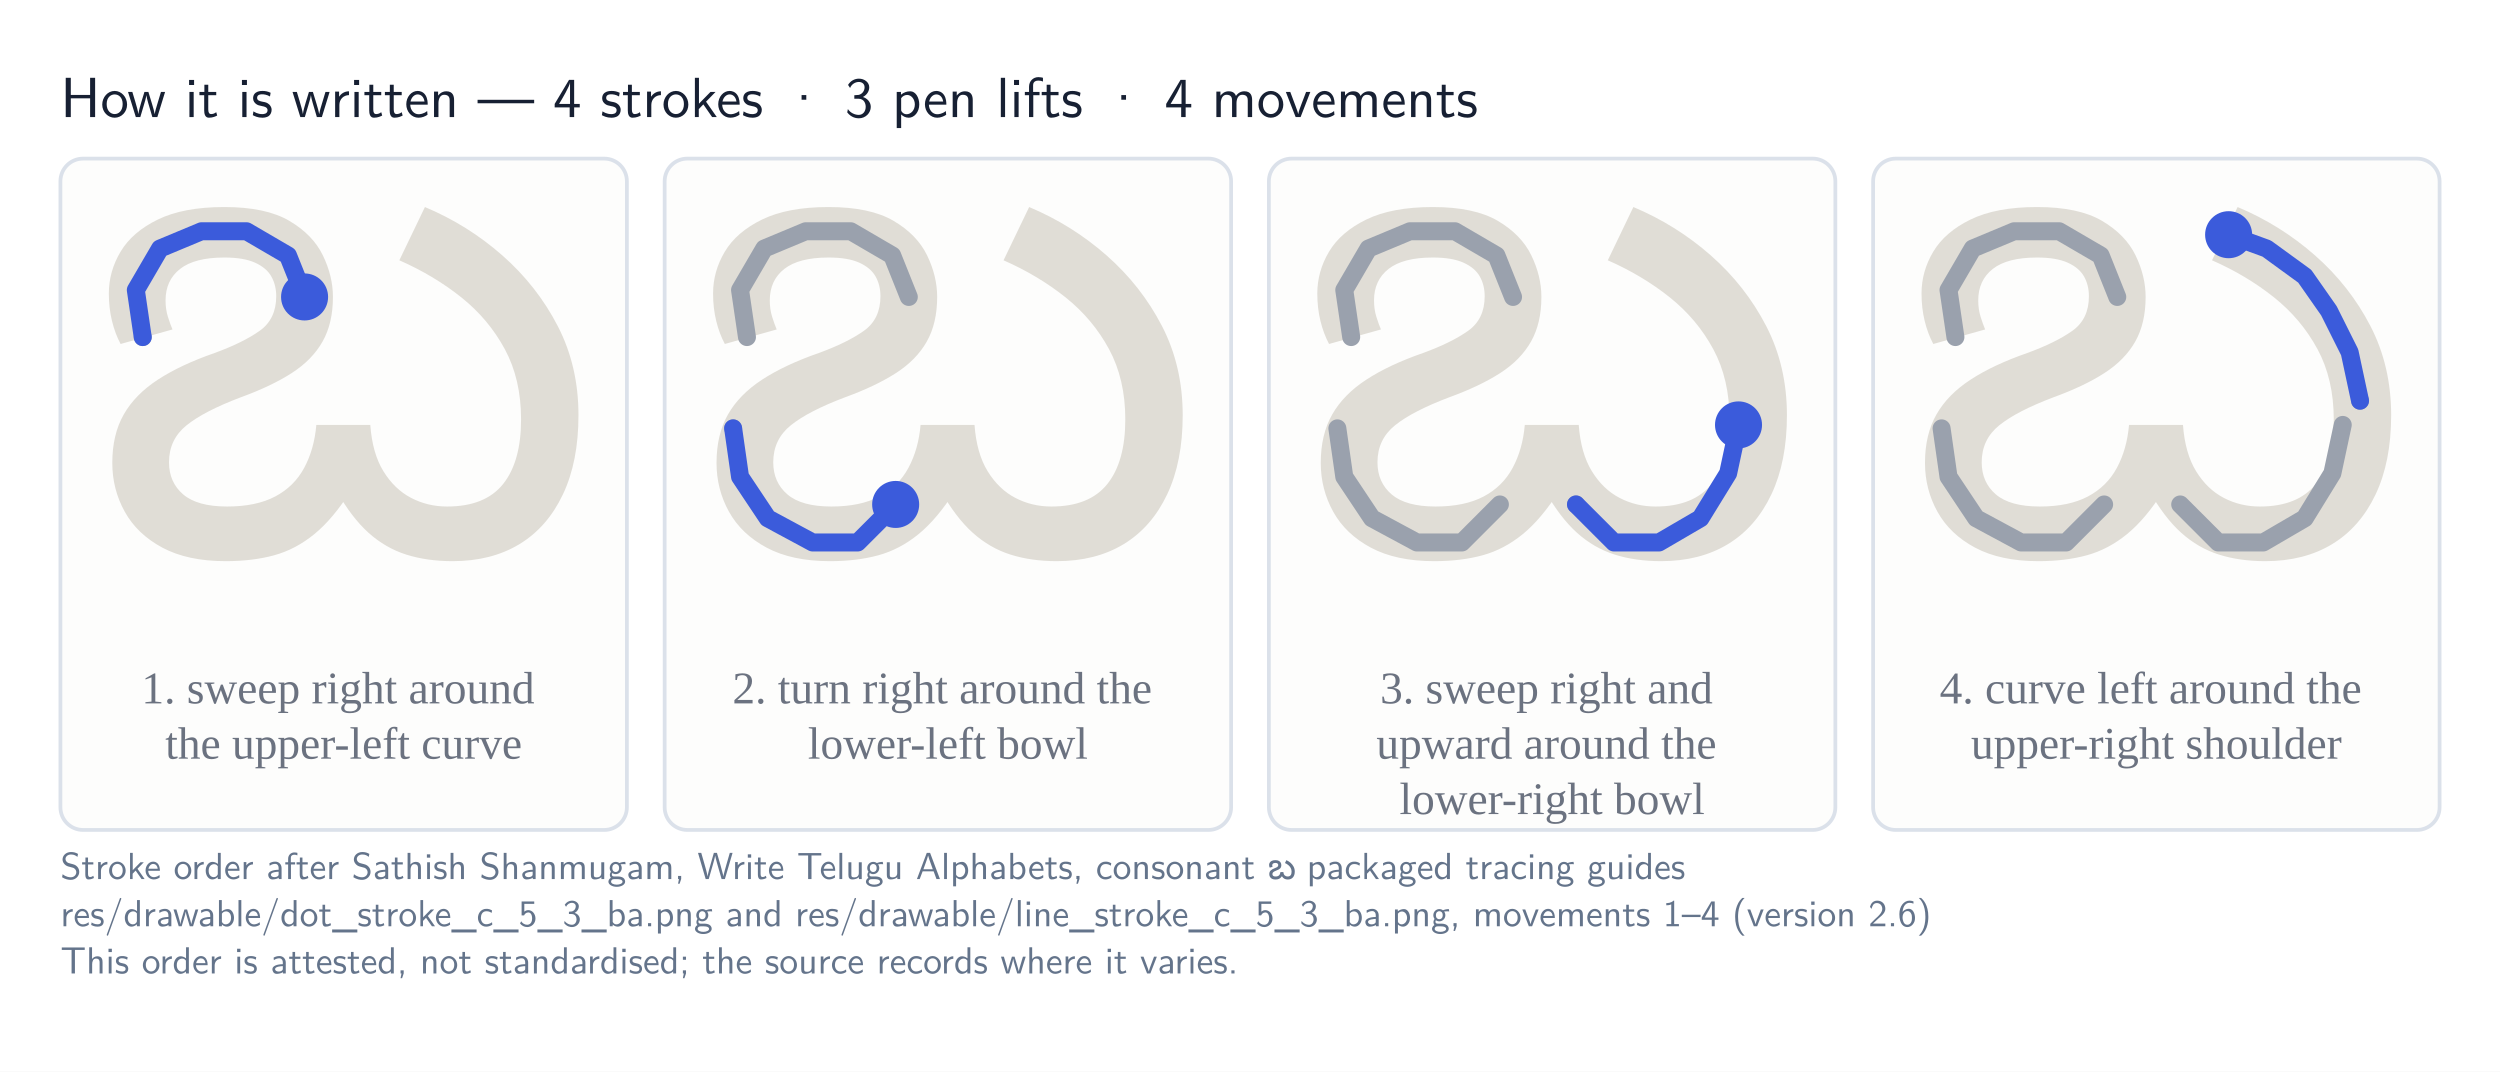
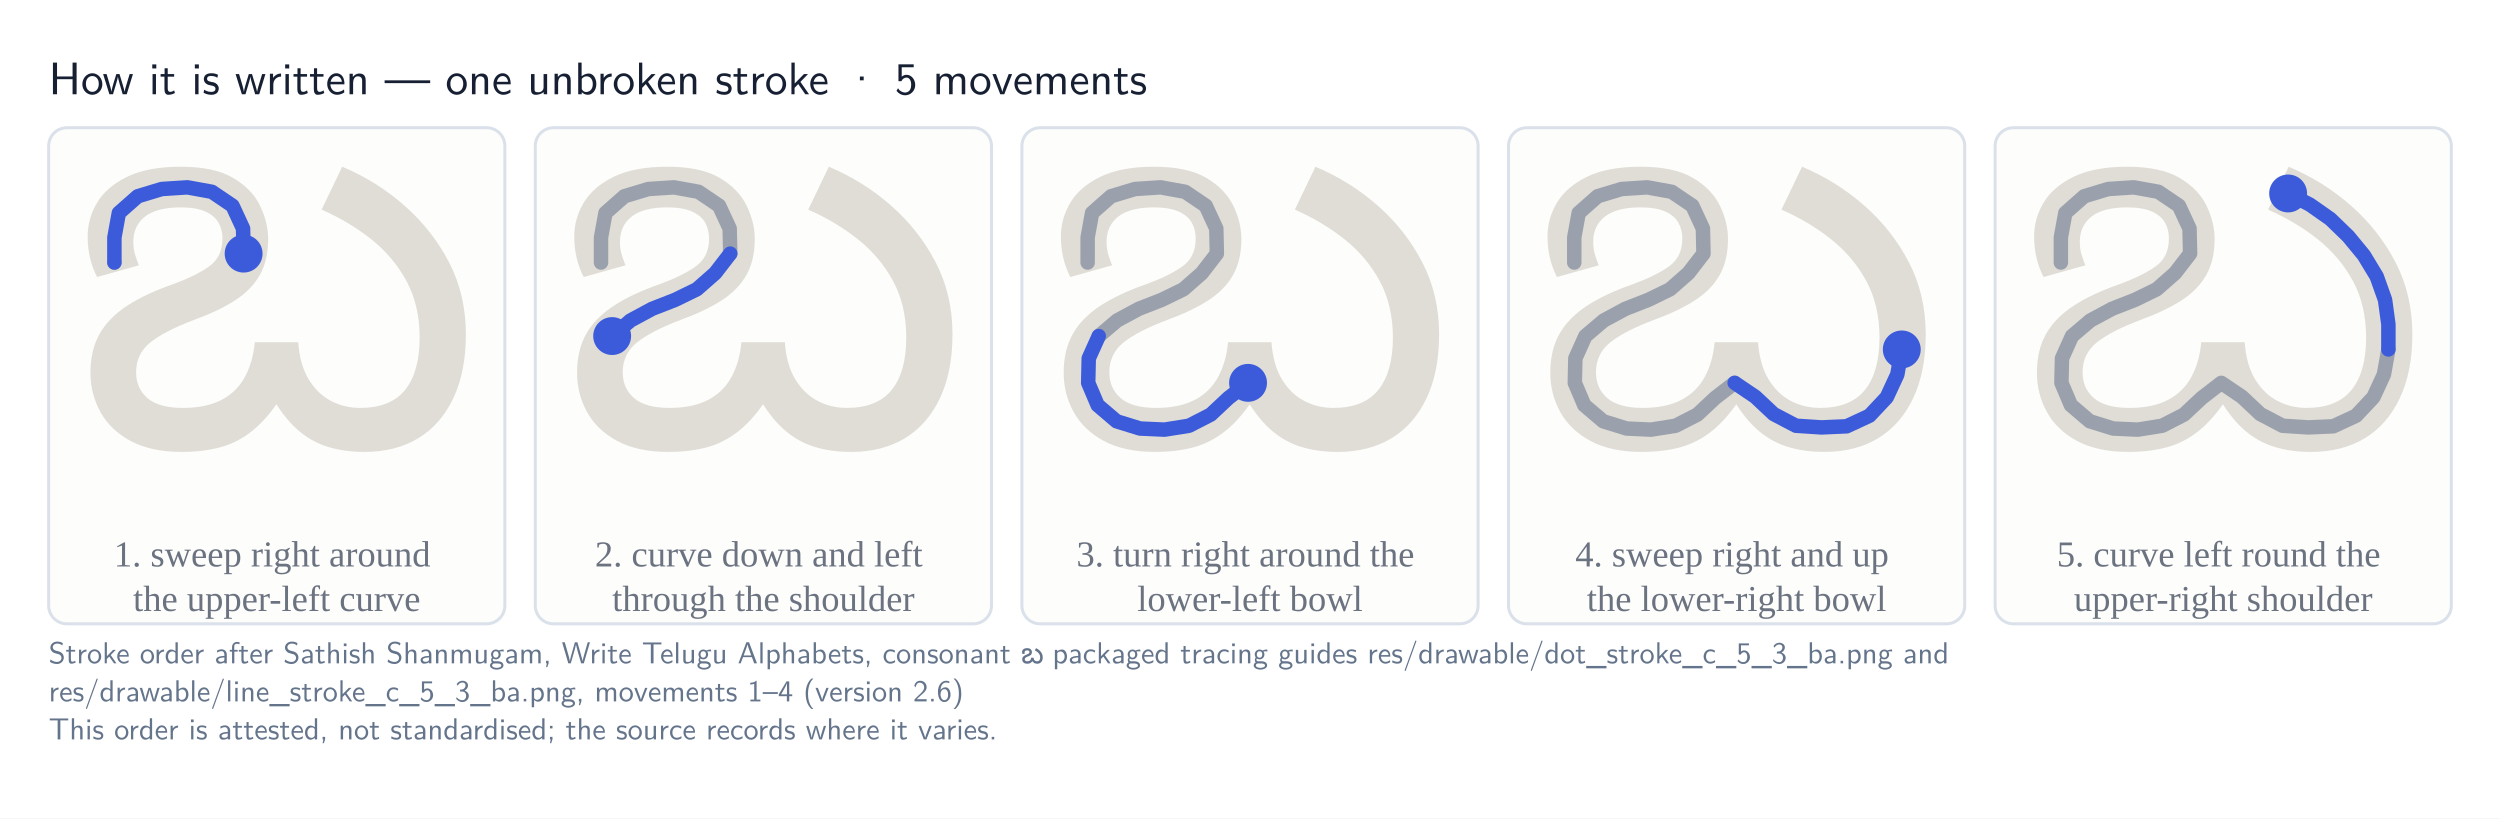
- <svg xmlns="http://www.w3.org/2000/svg" width="662" height="283.77" viewBox="0 0 662 283.77" role="img" aria-label="How to write బ: 4 strokes · 3 pen lifts · 4 movements">
-   <rect x="0" y="0" width="662" height="283.77" fill="#ffffff" />
-   <text x="16" y="31" font-family="Latin Modern Sans, sans-serif" font-size="15" fill="#172033">How it is written — 4 strokes · 3 pen lifts · 4 movements</text>
-   <rect x="16" y="42" width="150" height="177.77" rx="6" fill="#fdfdfc" stroke="#dbe1ea" stroke-width="1" />
-   <svg x="16" y="42" width="150" height="177.77" viewBox="-34 -570 819 970.6" preserveAspectRatio="xMidYMid meet" overflow="hidden">
+ <svg xmlns="http://www.w3.org/2000/svg" width="822" height="269.11" viewBox="0 0 822 269.11" role="img" aria-label="How to write బ: one unbroken stroke · 5 movements">
+   <rect x="0" y="0" width="822" height="269.11" fill="#ffffff" />
+   <text x="16" y="31" font-family="Latin Modern Sans, sans-serif" font-size="15" fill="#172033">How it is written — one unbroken stroke · 5 movements</text>
+   <rect x="16" y="42" width="150" height="163.11" rx="6" fill="#fdfdfc" stroke="#dbe1ea" stroke-width="1" />
+   <svg x="16" y="42" width="150" height="163.11" viewBox="-34 -570 819 890.6" preserveAspectRatio="xMidYMid meet" overflow="hidden">
    <g transform="scale(1,-1)">
      <path class="ductus__glyph" d="M533 -12Q496 -12 466 -2.5Q436 7 411.5 29Q387 51 365 90L386 90Q360 49 333 27Q306 5 275 -3.5Q244 -12 205 -12Q150 -12 113.5 7.5Q77 27 59 59.5Q41 92 41 130Q41 171 57.5 200Q74 229 107 250.5Q140 272 189 289Q230 304 254 321Q278 338 278 371Q278 387 271 399.5Q264 412 247.5 419.5Q231 427 203 427Q160 427 139 410.5Q118 394 118 365Q118 352 121.5 341Q125 330 128 323L53 302Q45 317 40.5 335.5Q36 354 36 375Q36 407 53 435.5Q70 464 107 482Q144 500 203 500Q263 500 297 480Q331 460 345.5 430Q360 400 360 370Q360 332 345 305.5Q330 279 300.5 260Q271 241 227 225Q174 205 148.5 184.5Q123 164 123 131Q123 102 143.5 84.5Q164 67 207 67Q249 67 276.5 81.5Q304 96 318.5 123Q333 150 336 185L414 185Q417 144 433 118Q449 92 473 79.5Q497 67 525 67Q580 67 606 99.5Q632 132 632 193Q632 251 608.5 294.5Q585 338 545.5 369.5Q506 401 456 423L493 500Q555 474 605 430Q655 386 685 328Q715 270 715 199Q715 132 692.5 84.5Q670 37 629.5 12.5Q589 -12 533 -12Z" fill="#e0ddd6" fill-rule="nonzero" />
-       <path class="ductus__done" d="M85 312 L85 312" fill="none" stroke="#9aa1ad" stroke-width="26" stroke-linecap="round" stroke-linejoin="round" />
-       <path class="ductus__pen" d="M85 312 L75 380 L110 440 L170 465 L235 465 L295 430 L319 370" fill="none" stroke="#3b5bdb" stroke-width="26" stroke-linecap="round" stroke-linejoin="round" />
-       <circle class="ductus__tip" cx="319" cy="370" r="34" fill="#3b5bdb" />
+       <path class="ductus__done" d="M84 328 L84 328" fill="none" stroke="#9aa1ad" stroke-width="26" stroke-linecap="round" stroke-linejoin="round" />
+       <path class="ductus__pen" d="M84 328 L84 373 L92 417 L126 447 L169 460 L215 463 L259 455 L296 430 L315 389 L316 344" fill="none" stroke="#3b5bdb" stroke-width="26" stroke-linecap="round" stroke-linejoin="round" />
+       <circle class="ductus__tip" cx="316" cy="344" r="34" fill="#3b5bdb" />
    </g>
    <text class="ductus__caption" x="375.5" y="217.6" text-anchor="middle" font-size="65.6" fill="#6b7280">
      <tspan x="375.5" y="217.6">1. sweep right around</tspan>
      <tspan x="375.5" y="297.6">the upper-left curve</tspan>
    </text>
  </svg>
-   <rect x="176" y="42" width="150" height="177.77" rx="6" fill="#fdfdfc" stroke="#dbe1ea" stroke-width="1" />
-   <svg x="176" y="42" width="150" height="177.77" viewBox="-34 -570 819 970.6" preserveAspectRatio="xMidYMid meet" overflow="hidden">
+   <rect x="176" y="42" width="150" height="163.11" rx="6" fill="#fdfdfc" stroke="#dbe1ea" stroke-width="1" />
+   <svg x="176" y="42" width="150" height="163.11" viewBox="-34 -570 819 890.6" preserveAspectRatio="xMidYMid meet" overflow="hidden">
    <g transform="scale(1,-1)">
      <path class="ductus__glyph" d="M533 -12Q496 -12 466 -2.5Q436 7 411.5 29Q387 51 365 90L386 90Q360 49 333 27Q306 5 275 -3.5Q244 -12 205 -12Q150 -12 113.5 7.5Q77 27 59 59.5Q41 92 41 130Q41 171 57.5 200Q74 229 107 250.5Q140 272 189 289Q230 304 254 321Q278 338 278 371Q278 387 271 399.5Q264 412 247.5 419.5Q231 427 203 427Q160 427 139 410.5Q118 394 118 365Q118 352 121.5 341Q125 330 128 323L53 302Q45 317 40.5 335.5Q36 354 36 375Q36 407 53 435.5Q70 464 107 482Q144 500 203 500Q263 500 297 480Q331 460 345.5 430Q360 400 360 370Q360 332 345 305.5Q330 279 300.5 260Q271 241 227 225Q174 205 148.5 184.5Q123 164 123 131Q123 102 143.5 84.5Q164 67 207 67Q249 67 276.5 81.5Q304 96 318.5 123Q333 150 336 185L414 185Q417 144 433 118Q449 92 473 79.5Q497 67 525 67Q580 67 606 99.5Q632 132 632 193Q632 251 608.5 294.5Q585 338 545.5 369.5Q506 401 456 423L493 500Q555 474 605 430Q655 386 685 328Q715 270 715 199Q715 132 692.5 84.5Q670 37 629.5 12.5Q589 -12 533 -12Z" fill="#e0ddd6" fill-rule="nonzero" />
-       <path class="ductus__done" d="M85 312 L75 380 L110 440 L170 465 L235 465 L295 430 L319 370" fill="none" stroke="#9aa1ad" stroke-width="26" stroke-linecap="round" stroke-linejoin="round" />
-       <path class="ductus__done" d="M65 180 L65 180" fill="none" stroke="#9aa1ad" stroke-width="26" stroke-linecap="round" stroke-linejoin="round" />
-       <path class="ductus__pen" d="M65 180 L75 110 L115 50 L180 15 L245 15 L300 70" fill="none" stroke="#3b5bdb" stroke-width="26" stroke-linecap="round" stroke-linejoin="round" />
-       <circle class="ductus__tip" cx="300" cy="70" r="34" fill="#3b5bdb" />
+       <path class="ductus__done" d="M84 328 L84 373 L92 417 L126 447 L169 460 L215 463 L259 455 L296 430 L315 389 L316 344 L316 344" fill="none" stroke="#9aa1ad" stroke-width="26" stroke-linecap="round" stroke-linejoin="round" />
+       <path class="ductus__pen" d="M316 344 L289 309 L256 280 L217 261 L176 245 L137 224 L104 196" fill="none" stroke="#3b5bdb" stroke-width="26" stroke-linecap="round" stroke-linejoin="round" />
+       <circle class="ductus__tip" cx="104" cy="196" r="34" fill="#3b5bdb" />
    </g>
    <text class="ductus__caption" x="375.5" y="217.6" text-anchor="middle" font-size="65.6" fill="#6b7280">
-       <tspan x="375.5" y="217.6">2. turn right around the</tspan>
+       <tspan x="375.5" y="217.6">2. curve down and left</tspan>
+       <tspan x="375.5" y="297.6">through the shoulder</tspan>
+     </text>
+   </svg>
+   <rect x="336" y="42" width="150" height="163.11" rx="6" fill="#fdfdfc" stroke="#dbe1ea" stroke-width="1" />
+   <svg x="336" y="42" width="150" height="163.11" viewBox="-34 -570 819 890.6" preserveAspectRatio="xMidYMid meet" overflow="hidden">
+     <g transform="scale(1,-1)">
+       <path class="ductus__glyph" d="M533 -12Q496 -12 466 -2.5Q436 7 411.5 29Q387 51 365 90L386 90Q360 49 333 27Q306 5 275 -3.5Q244 -12 205 -12Q150 -12 113.5 7.5Q77 27 59 59.5Q41 92 41 130Q41 171 57.5 200Q74 229 107 250.5Q140 272 189 289Q230 304 254 321Q278 338 278 371Q278 387 271 399.5Q264 412 247.5 419.5Q231 427 203 427Q160 427 139 410.5Q118 394 118 365Q118 352 121.5 341Q125 330 128 323L53 302Q45 317 40.5 335.5Q36 354 36 375Q36 407 53 435.5Q70 464 107 482Q144 500 203 500Q263 500 297 480Q331 460 345.5 430Q360 400 360 370Q360 332 345 305.5Q330 279 300.5 260Q271 241 227 225Q174 205 148.5 184.5Q123 164 123 131Q123 102 143.5 84.5Q164 67 207 67Q249 67 276.5 81.5Q304 96 318.5 123Q333 150 336 185L414 185Q417 144 433 118Q449 92 473 79.5Q497 67 525 67Q580 67 606 99.5Q632 132 632 193Q632 251 608.5 294.5Q585 338 545.5 369.5Q506 401 456 423L493 500Q555 474 605 430Q655 386 685 328Q715 270 715 199Q715 132 692.5 84.5Q670 37 629.5 12.5Q589 -12 533 -12Z" fill="#e0ddd6" fill-rule="nonzero" />
+       <path class="ductus__done" d="M84 328 L84 373 L92 417 L126 447 L169 460 L215 463 L259 455 L296 430 L315 389 L316 344 L289 309 L256 280 L217 261 L176 245 L137 224 L104 196 L104 196" fill="none" stroke="#9aa1ad" stroke-width="26" stroke-linecap="round" stroke-linejoin="round" />
+       <path class="ductus__pen" d="M104 196 L86 156 L85 112 L102 72 L136 43 L178 30 L222 28 L266 35 L305 55 L337 85 L372 112" fill="none" stroke="#3b5bdb" stroke-width="26" stroke-linecap="round" stroke-linejoin="round" />
+       <circle class="ductus__tip" cx="372" cy="112" r="34" fill="#3b5bdb" />
+     </g>
+     <text class="ductus__caption" x="375.5" y="217.6" text-anchor="middle" font-size="65.6" fill="#6b7280">
+       <tspan x="375.5" y="217.6">3. turn right around the</tspan>
      <tspan x="375.5" y="297.6">lower-left bowl</tspan>
    </text>
  </svg>
-   <rect x="336" y="42" width="150" height="177.77" rx="6" fill="#fdfdfc" stroke="#dbe1ea" stroke-width="1" />
-   <svg x="336" y="42" width="150" height="177.77" viewBox="-34 -570 819 970.6" preserveAspectRatio="xMidYMid meet" overflow="hidden">
+   <rect x="496" y="42" width="150" height="163.11" rx="6" fill="#fdfdfc" stroke="#dbe1ea" stroke-width="1" />
+   <svg x="496" y="42" width="150" height="163.11" viewBox="-34 -570 819 890.6" preserveAspectRatio="xMidYMid meet" overflow="hidden">
    <g transform="scale(1,-1)">
      <path class="ductus__glyph" d="M533 -12Q496 -12 466 -2.5Q436 7 411.5 29Q387 51 365 90L386 90Q360 49 333 27Q306 5 275 -3.5Q244 -12 205 -12Q150 -12 113.5 7.5Q77 27 59 59.5Q41 92 41 130Q41 171 57.5 200Q74 229 107 250.5Q140 272 189 289Q230 304 254 321Q278 338 278 371Q278 387 271 399.5Q264 412 247.5 419.5Q231 427 203 427Q160 427 139 410.5Q118 394 118 365Q118 352 121.5 341Q125 330 128 323L53 302Q45 317 40.5 335.5Q36 354 36 375Q36 407 53 435.5Q70 464 107 482Q144 500 203 500Q263 500 297 480Q331 460 345.5 430Q360 400 360 370Q360 332 345 305.5Q330 279 300.5 260Q271 241 227 225Q174 205 148.5 184.5Q123 164 123 131Q123 102 143.5 84.5Q164 67 207 67Q249 67 276.5 81.5Q304 96 318.5 123Q333 150 336 185L414 185Q417 144 433 118Q449 92 473 79.5Q497 67 525 67Q580 67 606 99.5Q632 132 632 193Q632 251 608.5 294.5Q585 338 545.5 369.5Q506 401 456 423L493 500Q555 474 605 430Q655 386 685 328Q715 270 715 199Q715 132 692.5 84.5Q670 37 629.5 12.5Q589 -12 533 -12Z" fill="#e0ddd6" fill-rule="nonzero" />
-       <path class="ductus__done" d="M85 312 L75 380 L110 440 L170 465 L235 465 L295 430 L319 370" fill="none" stroke="#9aa1ad" stroke-width="26" stroke-linecap="round" stroke-linejoin="round" />
-       <path class="ductus__done" d="M65 180 L75 110 L115 50 L180 15 L245 15 L300 70" fill="none" stroke="#9aa1ad" stroke-width="26" stroke-linecap="round" stroke-linejoin="round" />
-       <path class="ductus__done" d="M410 70 L410 70" fill="none" stroke="#9aa1ad" stroke-width="26" stroke-linecap="round" stroke-linejoin="round" />
-       <path class="ductus__pen" d="M410 70 L465 15 L530 15 L590 50 L630 115 L645 185" fill="none" stroke="#3b5bdb" stroke-width="26" stroke-linecap="round" stroke-linejoin="round" />
-       <circle class="ductus__tip" cx="645" cy="185" r="34" fill="#3b5bdb" />
+       <path class="ductus__done" d="M84 328 L84 373 L92 417 L126 447 L169 460 L215 463 L259 455 L296 430 L315 389 L316 344 L289 309 L256 280 L217 261 L176 245 L137 224 L104 196 L86 156 L85 112 L102 72 L136 43 L178 30 L222 28 L266 35 L305 55 L337 85 L372 112 L372 112" fill="none" stroke="#9aa1ad" stroke-width="26" stroke-linecap="round" stroke-linejoin="round" />
+       <path class="ductus__pen" d="M372 112 L409 87 L442 56 L482 35 L528 32 L573 34 L614 53 L645 86 L664 127 L672 172" fill="none" stroke="#3b5bdb" stroke-width="26" stroke-linecap="round" stroke-linejoin="round" />
+       <circle class="ductus__tip" cx="672" cy="172" r="34" fill="#3b5bdb" />
    </g>
    <text class="ductus__caption" x="375.5" y="217.6" text-anchor="middle" font-size="65.6" fill="#6b7280">
-       <tspan x="375.5" y="217.6">3. sweep right and</tspan>
-       <tspan x="375.5" y="297.6">upward around the</tspan>
-       <tspan x="375.5" y="377.7">lower-right bowl</tspan>
+       <tspan x="375.5" y="217.6">4. sweep right and up</tspan>
+       <tspan x="375.5" y="297.6">the lower-right bowl</tspan>
    </text>
  </svg>
-   <rect x="496" y="42" width="150" height="177.77" rx="6" fill="#fdfdfc" stroke="#dbe1ea" stroke-width="1" />
-   <svg x="496" y="42" width="150" height="177.77" viewBox="-34 -570 819 970.6" preserveAspectRatio="xMidYMid meet" overflow="hidden">
+   <rect x="656" y="42" width="150" height="163.11" rx="6" fill="#fdfdfc" stroke="#dbe1ea" stroke-width="1" />
+   <svg x="656" y="42" width="150" height="163.11" viewBox="-34 -570 819 890.6" preserveAspectRatio="xMidYMid meet" overflow="hidden">
    <g transform="scale(1,-1)">
      <path class="ductus__glyph" d="M533 -12Q496 -12 466 -2.5Q436 7 411.5 29Q387 51 365 90L386 90Q360 49 333 27Q306 5 275 -3.5Q244 -12 205 -12Q150 -12 113.5 7.5Q77 27 59 59.5Q41 92 41 130Q41 171 57.5 200Q74 229 107 250.5Q140 272 189 289Q230 304 254 321Q278 338 278 371Q278 387 271 399.5Q264 412 247.5 419.5Q231 427 203 427Q160 427 139 410.5Q118 394 118 365Q118 352 121.5 341Q125 330 128 323L53 302Q45 317 40.5 335.5Q36 354 36 375Q36 407 53 435.5Q70 464 107 482Q144 500 203 500Q263 500 297 480Q331 460 345.5 430Q360 400 360 370Q360 332 345 305.5Q330 279 300.5 260Q271 241 227 225Q174 205 148.5 184.5Q123 164 123 131Q123 102 143.5 84.5Q164 67 207 67Q249 67 276.5 81.5Q304 96 318.5 123Q333 150 336 185L414 185Q417 144 433 118Q449 92 473 79.5Q497 67 525 67Q580 67 606 99.5Q632 132 632 193Q632 251 608.5 294.5Q585 338 545.5 369.5Q506 401 456 423L493 500Q555 474 605 430Q655 386 685 328Q715 270 715 199Q715 132 692.5 84.5Q670 37 629.5 12.5Q589 -12 533 -12Z" fill="#e0ddd6" fill-rule="nonzero" />
-       <path class="ductus__done" d="M85 312 L75 380 L110 440 L170 465 L235 465 L295 430 L319 370" fill="none" stroke="#9aa1ad" stroke-width="26" stroke-linecap="round" stroke-linejoin="round" />
-       <path class="ductus__done" d="M65 180 L75 110 L115 50 L180 15 L245 15 L300 70" fill="none" stroke="#9aa1ad" stroke-width="26" stroke-linecap="round" stroke-linejoin="round" />
-       <path class="ductus__done" d="M410 70 L465 15 L530 15 L590 50 L630 115 L645 185" fill="none" stroke="#9aa1ad" stroke-width="26" stroke-linecap="round" stroke-linejoin="round" />
-       <path class="ductus__done" d="M670 220 L670 220" fill="none" stroke="#9aa1ad" stroke-width="26" stroke-linecap="round" stroke-linejoin="round" />
-       <path class="ductus__pen" d="M670 220 L655 290 L625 350 L590 400 L535 440 L480 460" fill="none" stroke="#3b5bdb" stroke-width="26" stroke-linecap="round" stroke-linejoin="round" />
-       <circle class="ductus__tip" cx="480" cy="460" r="34" fill="#3b5bdb" />
+       <path class="ductus__done" d="M84 328 L84 373 L92 417 L126 447 L169 460 L215 463 L259 455 L296 430 L315 389 L316 344 L289 309 L256 280 L217 261 L176 245 L137 224 L104 196 L86 156 L85 112 L102 72 L136 43 L178 30 L222 28 L266 35 L305 55 L337 85 L372 112 L409 87 L442 56 L482 35 L528 32 L573 34 L614 53 L645 86 L664 127 L672 172 L672 172" fill="none" stroke="#9aa1ad" stroke-width="26" stroke-linecap="round" stroke-linejoin="round" />
+       <path class="ductus__pen" d="M672 172 L672 217 L666 261 L651 303 L628 341 L600 375 L568 406 L531 432 L492 452" fill="none" stroke="#3b5bdb" stroke-width="26" stroke-linecap="round" stroke-linejoin="round" />
+       <circle class="ductus__tip" cx="492" cy="452" r="34" fill="#3b5bdb" />
    </g>
    <text class="ductus__caption" x="375.5" y="217.6" text-anchor="middle" font-size="65.6" fill="#6b7280">
-       <tspan x="375.5" y="217.6">4. curve left around the</tspan>
+       <tspan x="375.5" y="217.6">5. curve left round the</tspan>
      <tspan x="375.5" y="297.6">upper-right shoulder</tspan>
    </text>
  </svg>
-   <text x="16" y="232.77" font-family="Latin Modern Sans, sans-serif" font-size="10" fill="#64748b">Stroke order after Sathish Shanmugam, Write Telugu Alphabets, consonant బ packaged tracing guides</text>
-   <text x="16" y="245.27" font-family="Latin Modern Sans, sans-serif" font-size="10" fill="#64748b">res/drawable/dot_stroke_c_5_3_ba.png and res/drawable/line_stroke_c_5_3_ba.png, movements 1–4 (version 2.6)</text>
-   <text x="16" y="257.77" font-family="Latin Modern Sans, sans-serif" font-size="10" fill="#64748b">This order is attested, not standardised; the source records where it varies.</text>
+   <text x="16" y="218.11" font-family="Latin Modern Sans, sans-serif" font-size="10" fill="#64748b">Stroke order after Sathish Shanmugam, Write Telugu Alphabets, consonant బ packaged tracing guides res/drawable/dot_stroke_c_5_3_ba.png and</text>
+   <text x="16" y="230.61" font-family="Latin Modern Sans, sans-serif" font-size="10" fill="#64748b">res/drawable/line_stroke_c_5_3_ba.png, movements 1–4 (version 2.6)</text>
+   <text x="16" y="243.11" font-family="Latin Modern Sans, sans-serif" font-size="10" fill="#64748b">This order is attested, not standardised; the source records where it varies.</text>
</svg>
